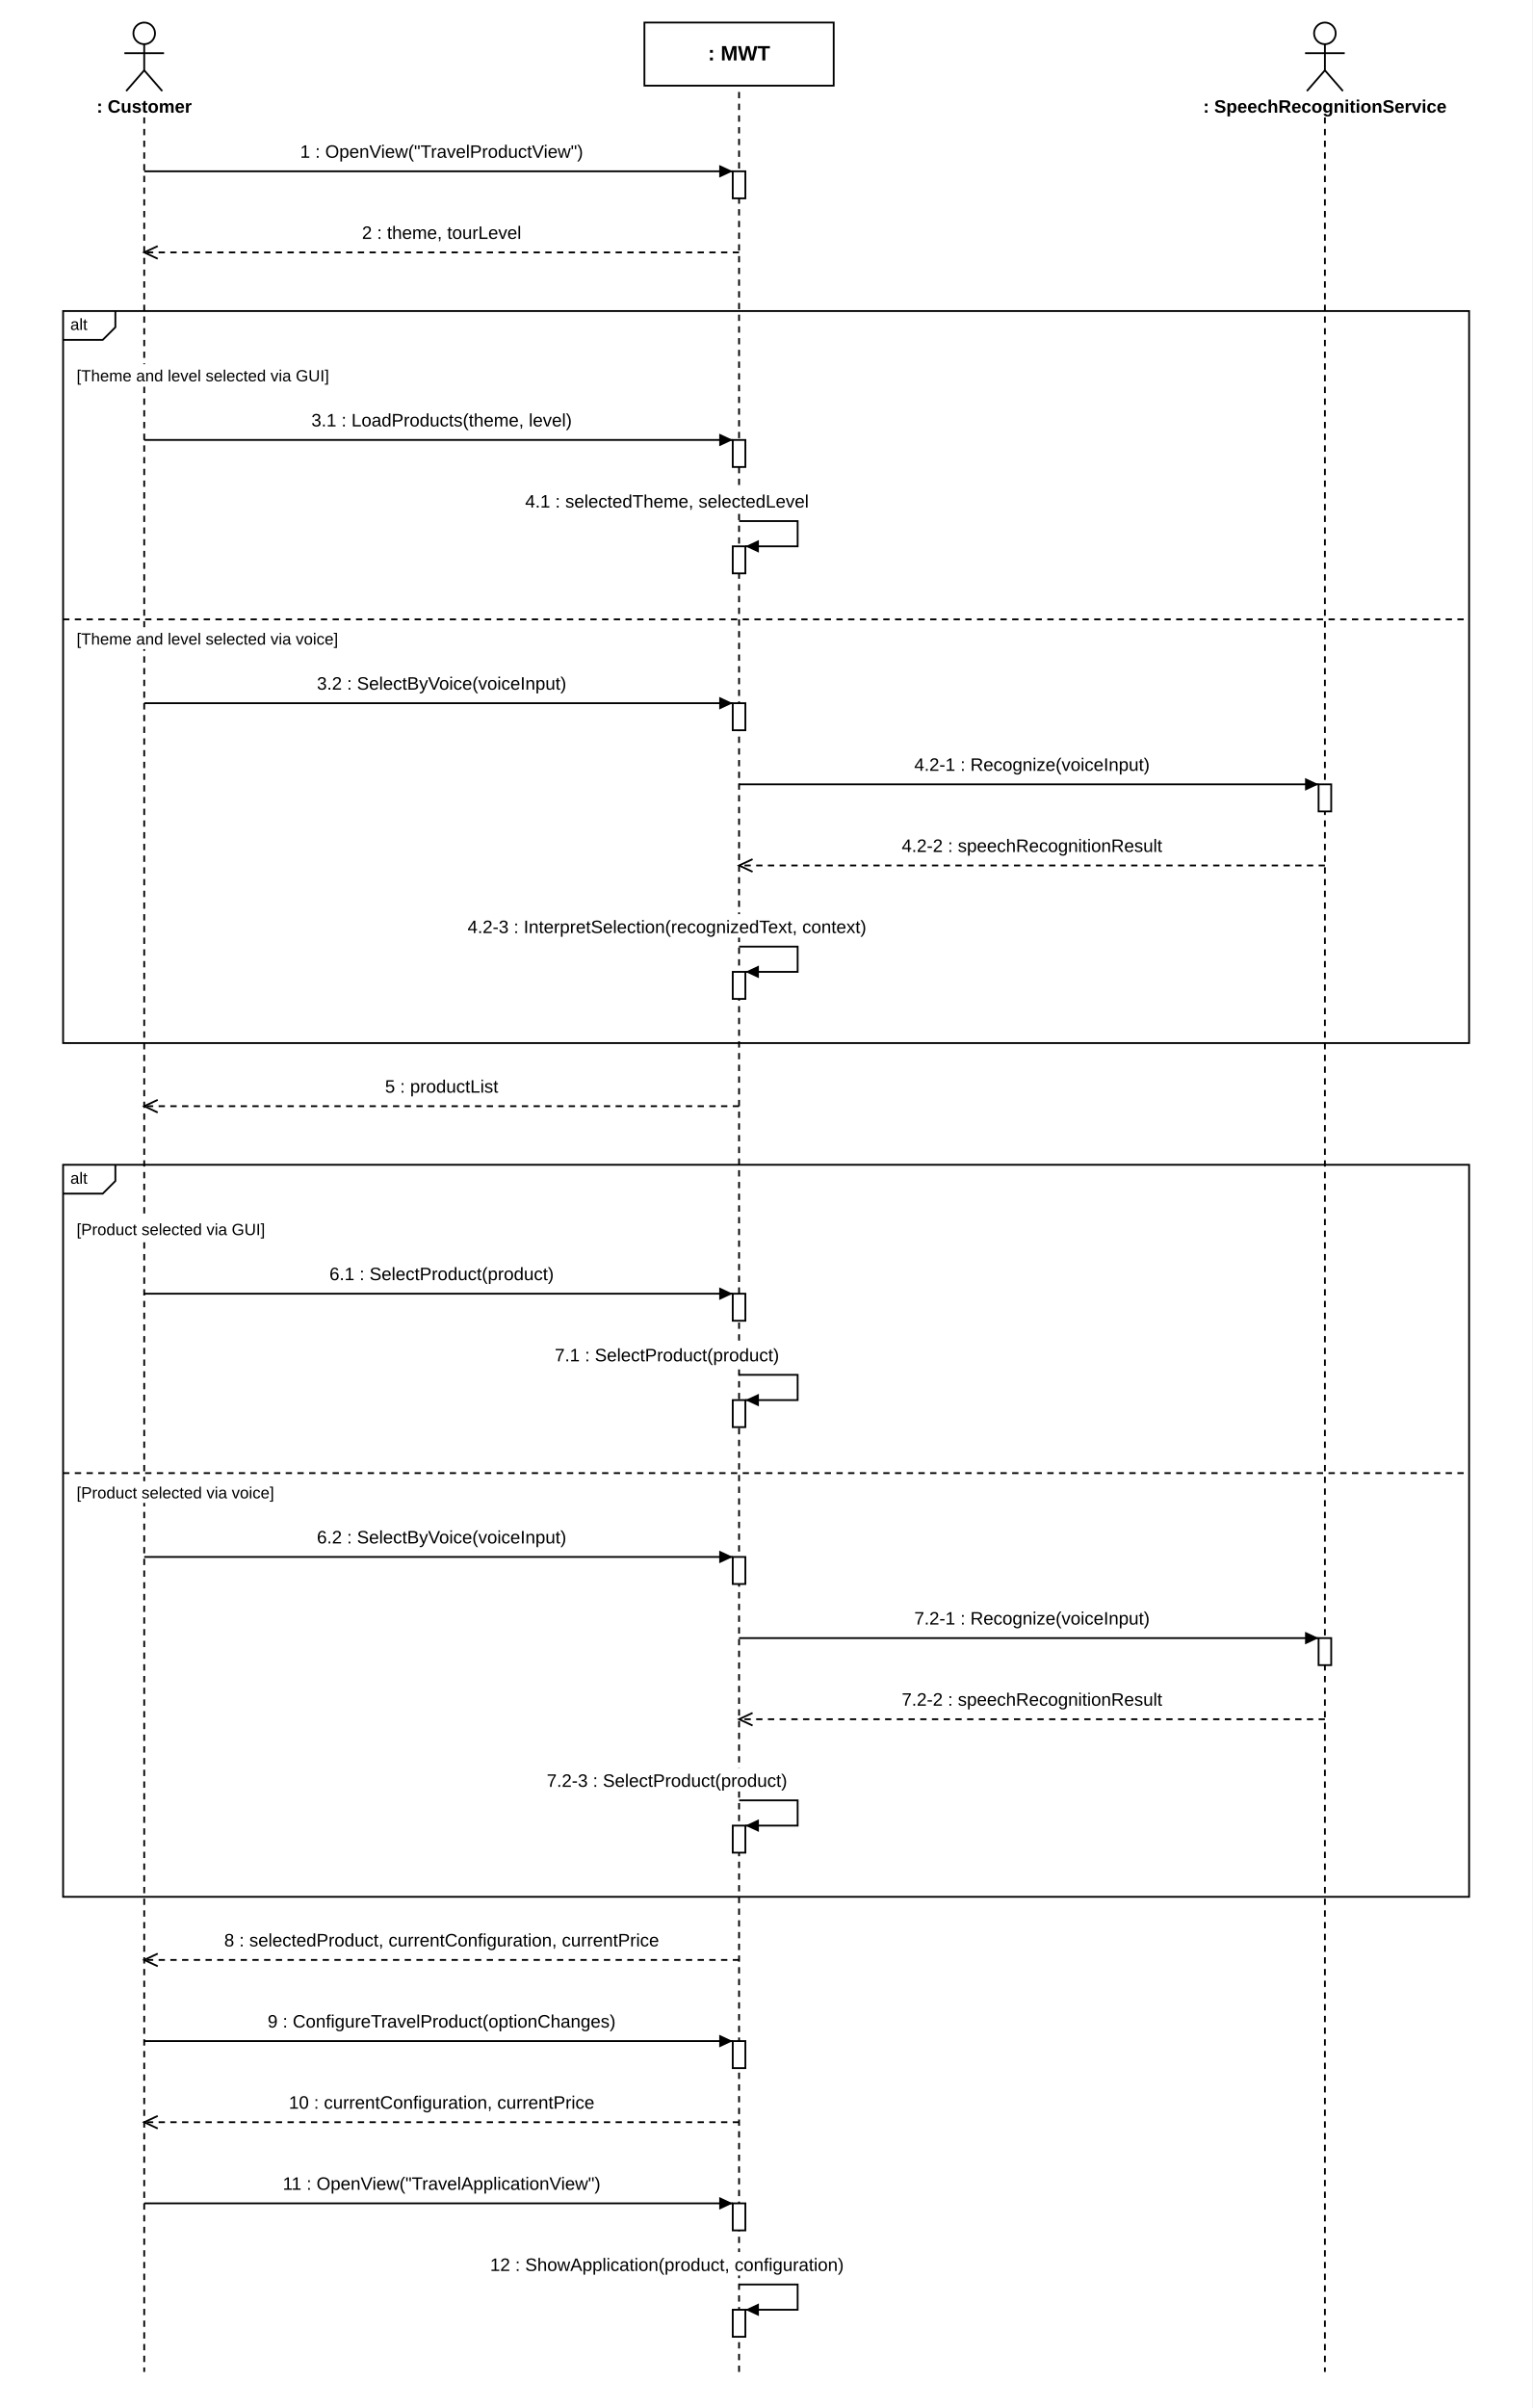
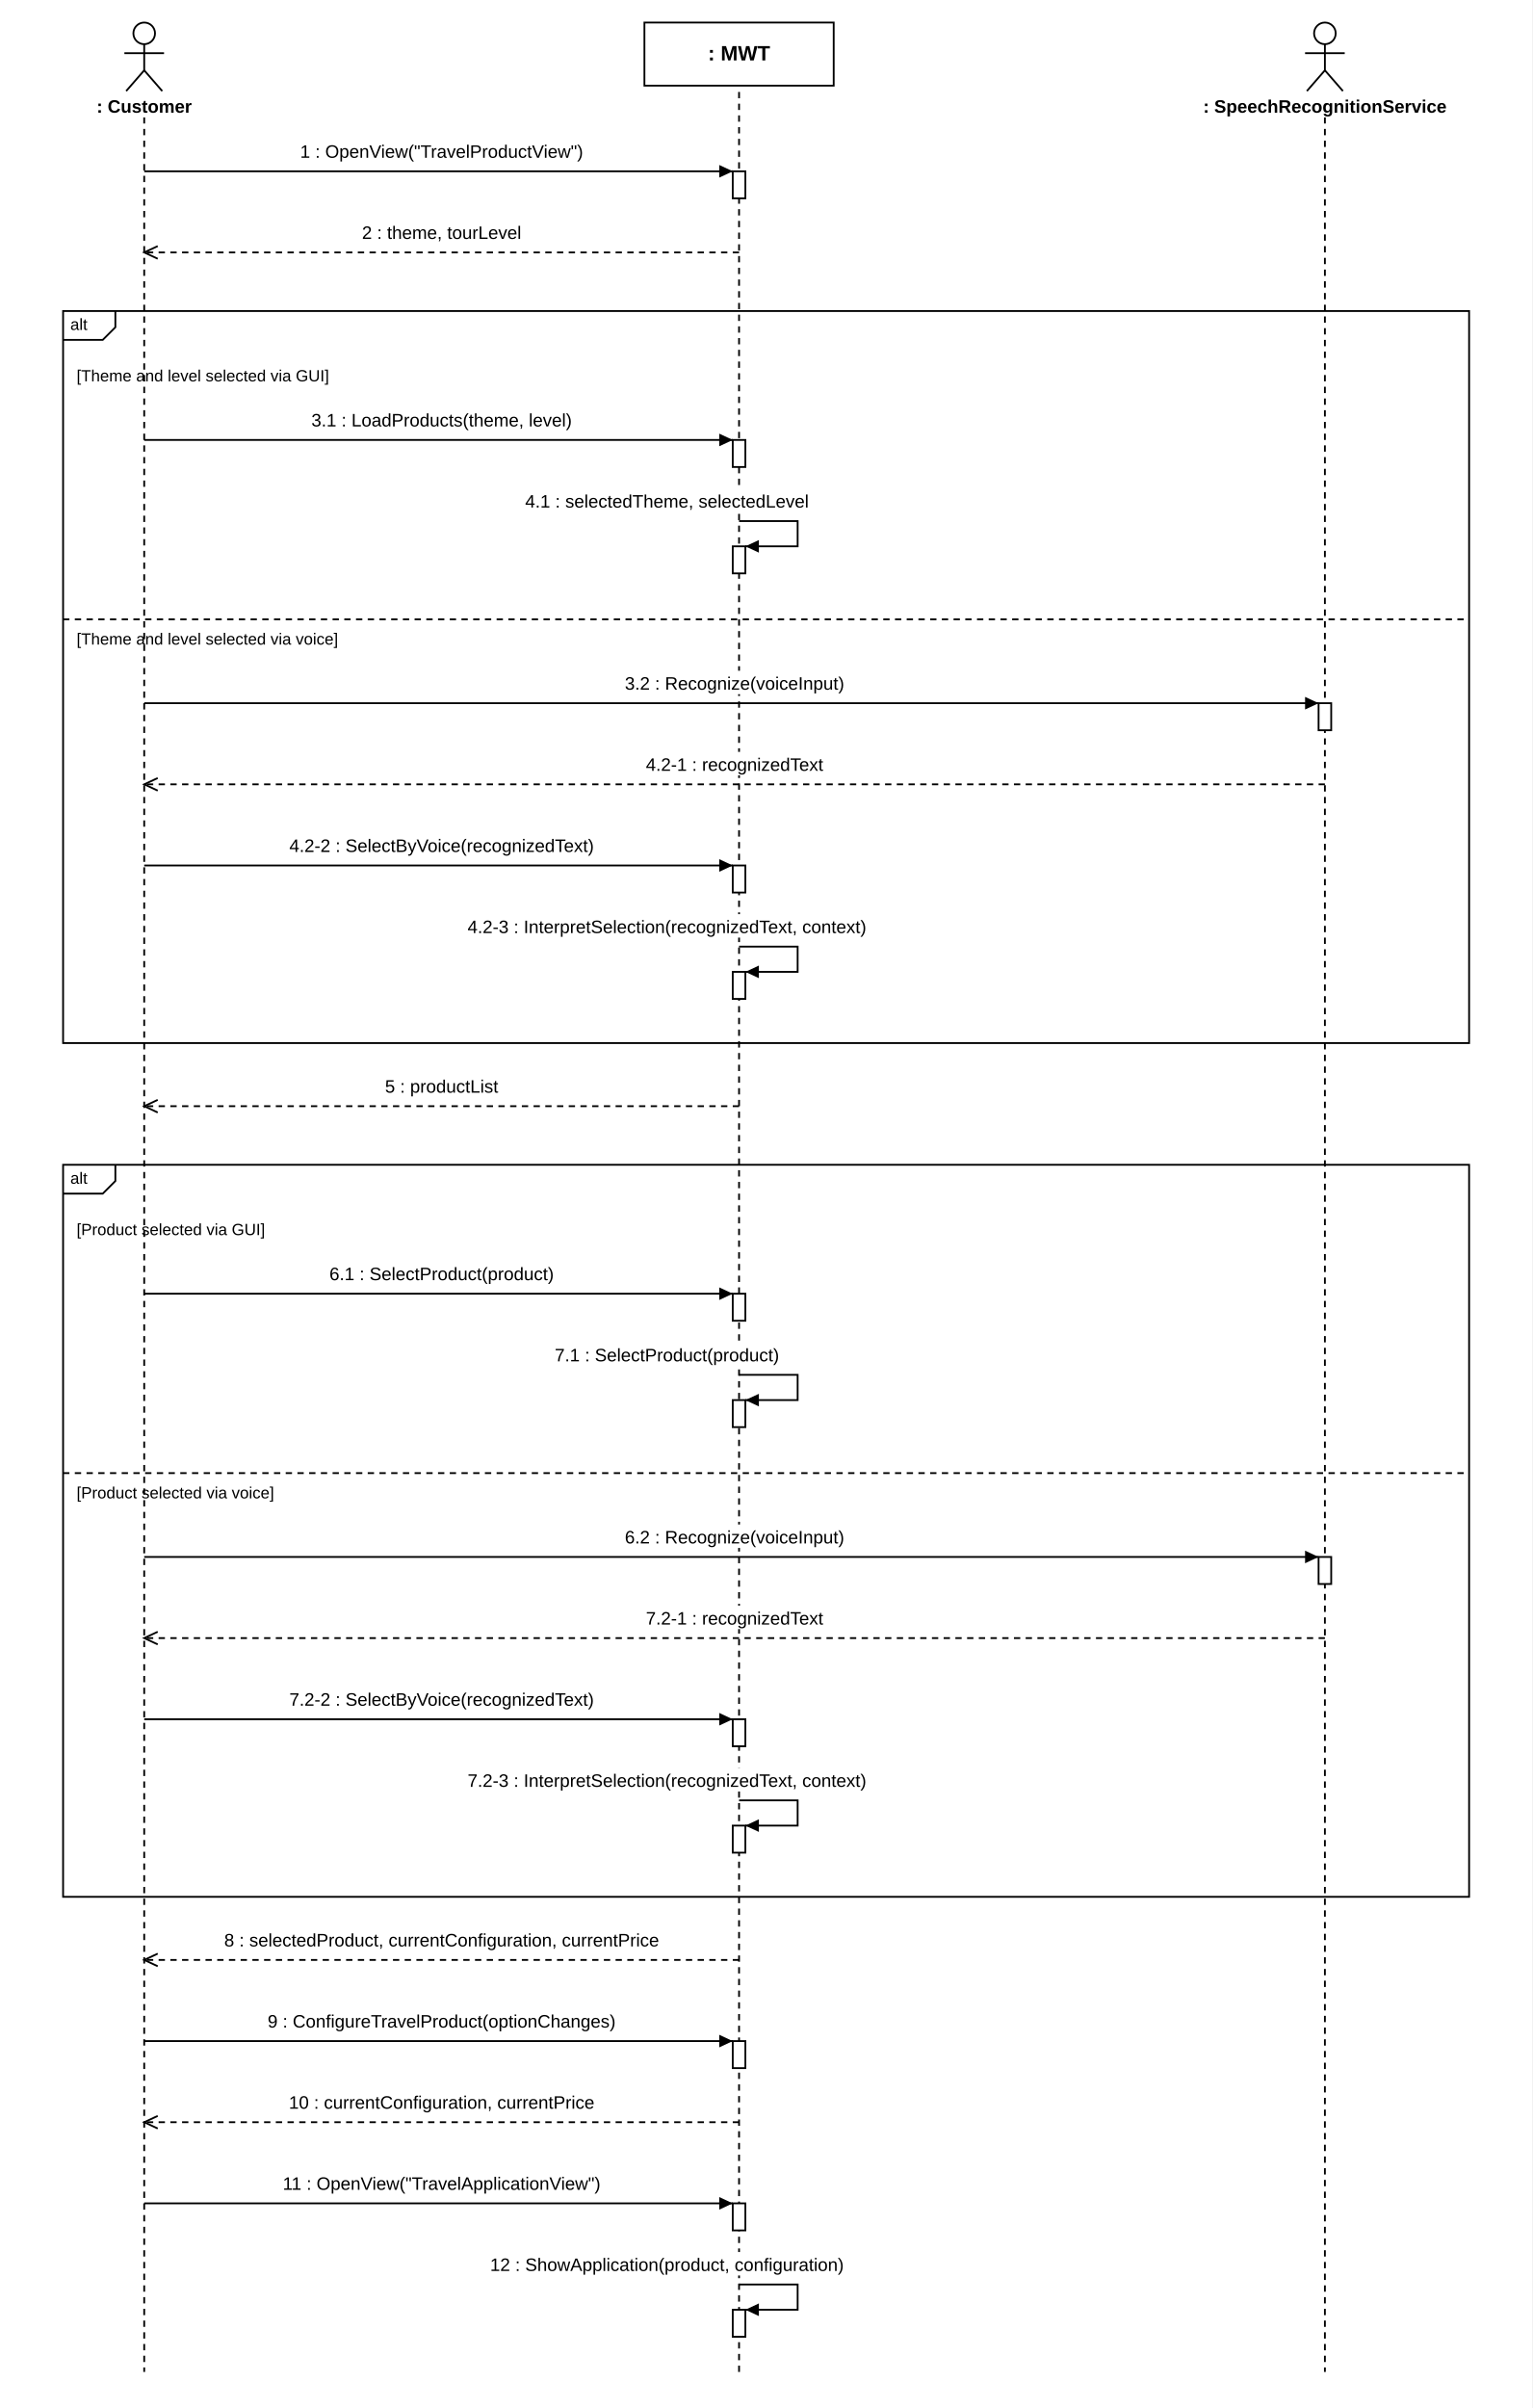
<svg xmlns="http://www.w3.org/2000/svg" width="1700" height="2671" viewBox="0 0 1700 2671">
  <rect width="100%" height="100%" fill="white" />
  <rect x="70" y="345" width="1560" height="812" fill="white" stroke="black" stroke-width="2" />
  <polyline points="70,377 114,377 128,363 128,345" fill="none" stroke="black" stroke-width="2" />
-   <rect x="75" y="347" width="25.0" height="24" fill="white" />
+   <rect x="75" y="347" width="25" height="24" fill="white" />
  <text x="78" y="366" text-anchor="start" font-family="Arial, sans-serif" font-size="18">alt</text>
+   <text x="85" y="423" text-anchor="start" font-family="Arial, sans-serif" font-size="18">[Theme and level selected via GUI]</text>
  <polyline points="70,687 1630,687" fill="none" stroke="black" stroke-width="2" stroke-dasharray="7 6" />
+   <text x="85" y="715" text-anchor="start" font-family="Arial, sans-serif" font-size="18">[Theme and level selected via voice]</text>
  <rect x="70" y="1292" width="1560" height="812" fill="white" stroke="black" stroke-width="2" />
  <polyline points="70,1324 114,1324 128,1310 128,1292" fill="none" stroke="black" stroke-width="2" />
-   <rect x="75" y="1294" width="25.0" height="24" fill="white" />
+   <rect x="75" y="1294" width="25" height="24" fill="white" />
  <text x="78" y="1313" text-anchor="start" font-family="Arial, sans-serif" font-size="18">alt</text>
+   <text x="85" y="1370" text-anchor="start" font-family="Arial, sans-serif" font-size="18">[Product selected via GUI]</text>
  <polyline points="70,1634 1630,1634" fill="none" stroke="black" stroke-width="2" stroke-dasharray="7 6" />
+   <text x="85" y="1662" text-anchor="start" font-family="Arial, sans-serif" font-size="18">[Product selected via voice]</text>
  <polyline points="160,130 160,2631" fill="none" stroke="black" stroke-width="2" stroke-dasharray="7 6" />
  <circle cx="160" cy="37" r="12" fill="white" stroke="black" stroke-width="2" />
  <polyline points="160,49 160,78" fill="none" stroke="black" stroke-width="2" />
  <polyline points="138,59 182,59" fill="none" stroke="black" stroke-width="2" />
  <polyline points="160,78 140,101" fill="none" stroke="black" stroke-width="2" />
  <polyline points="160,78 180,101" fill="none" stroke="black" stroke-width="2" />
-   <rect x="96.0" y="104" width="128.0" height="26" fill="white" />
+   <rect x="101" y="104" width="118" height="26" fill="white" />
  <text x="160" y="125" text-anchor="middle" font-family="Arial, sans-serif" font-size="20" font-weight="bold">: Customer</text>
  <polyline points="820,102 820,2631" fill="none" stroke="black" stroke-width="2" stroke-dasharray="7 6" />
  <rect x="715" y="25" width="210" height="70" fill="white" stroke="black" stroke-width="2" />
-   <rect x="782.5" y="43" width="75.0" height="29" fill="white" />
+   <rect x="779.5" y="43" width="81" height="29" fill="white" />
  <text x="820" y="67" text-anchor="middle" font-family="Arial, sans-serif" font-size="23" font-weight="bold">: MWT</text>
  <polyline points="1470,130 1470,2631" fill="none" stroke="black" stroke-width="2" stroke-dasharray="7 6" />
  <circle cx="1470" cy="37" r="12" fill="white" stroke="black" stroke-width="2" />
  <polyline points="1470,49 1470,78" fill="none" stroke="black" stroke-width="2" />
  <polyline points="1448,59 1492,59" fill="none" stroke="black" stroke-width="2" />
  <polyline points="1470,78 1450,101" fill="none" stroke="black" stroke-width="2" />
  <polyline points="1470,78 1490,101" fill="none" stroke="black" stroke-width="2" />
-   <rect x="1311.5" y="104" width="317.0" height="26" fill="white" />
+   <rect x="1329.5" y="104" width="281" height="26" fill="white" />
  <text x="1470" y="125" text-anchor="middle" font-family="Arial, sans-serif" font-size="20" font-weight="bold">: SpeechRecognitionService</text>
  <rect x="813" y="190" width="14" height="30" fill="white" stroke="black" stroke-width="2" />
  <polyline points="160,190 813,190" fill="none" stroke="black" stroke-width="2" />
  <polygon points="813,190 798,183 798,197" fill="black" />
-   <rect x="330.008" y="154" width="319.984" height="26" fill="white" />
-   <text x="490.0" y="175" text-anchor="middle" font-family="Arial, sans-serif" font-size="20">1 : OpenView("TravelProductView")</text>
+   <rect x="327.008" y="154" width="325.984" height="26" fill="white" />
+   <text x="490" y="175" text-anchor="middle" font-family="Arial, sans-serif" font-size="20">1 : OpenView("TravelProductView")</text>
  <polyline points="820,280 160,280" fill="none" stroke="black" stroke-width="2" stroke-dasharray="7 6" />
  <polyline points="175,273 160,280 175,287" fill="none" stroke="black" stroke-width="2" />
-   <rect x="397.5" y="244" width="185.0" height="26" fill="white" />
-   <text x="490.0" y="265" text-anchor="middle" font-family="Arial, sans-serif" font-size="20">2 : theme, tourLevel</text>
+   <rect x="394.5" y="244" width="191" height="26" fill="white" />
+   <text x="490" y="265" text-anchor="middle" font-family="Arial, sans-serif" font-size="20">2 : theme, tourLevel</text>
  <rect x="813" y="488" width="14" height="30" fill="white" stroke="black" stroke-width="2" />
  <polyline points="160,488 813,488" fill="none" stroke="black" stroke-width="2" />
  <polygon points="813,488 798,481 798,495" fill="black" />
-   <rect x="341.5" y="452" width="297.0" height="26" fill="white" />
-   <text x="490.0" y="473" text-anchor="middle" font-family="Arial, sans-serif" font-size="20">3.1 : LoadProducts(theme, level)</text>
+   <rect x="338.5" y="452" width="303" height="26" fill="white" />
+   <text x="490" y="473" text-anchor="middle" font-family="Arial, sans-serif" font-size="20">3.1 : LoadProducts(theme, level)</text>
  <polyline points="820,578 885,578 885,606 827,606" fill="none" stroke="black" stroke-width="2" />
  <rect x="813" y="606" width="14" height="30" fill="white" stroke="black" stroke-width="2" />
  <polygon points="827,606 842,599 842,613" fill="black" />
-   <rect x="579.5" y="542" width="321.0" height="26" fill="white" />
+   <rect x="576.5" y="542" width="327" height="26" fill="white" />
  <text x="740" y="563" text-anchor="middle" font-family="Arial, sans-serif" font-size="20">4.1 : selectedTheme, selectedLevel</text>
-   <rect x="813" y="780" width="14" height="30" fill="white" stroke="black" stroke-width="2" />
-   <polyline points="160,780 813,780" fill="none" stroke="black" stroke-width="2" />
-   <polygon points="813,780 798,773 798,787" fill="black" />
-   <rect x="348.008" y="744" width="283.984" height="26" fill="white" />
-   <text x="490.0" y="765" text-anchor="middle" font-family="Arial, sans-serif" font-size="20">3.2 : SelectByVoice(voiceInput)</text>
-   <rect x="1463" y="870" width="14" height="30" fill="white" stroke="black" stroke-width="2" />
-   <polyline points="820,870 1463,870" fill="none" stroke="black" stroke-width="2" />
-   <polygon points="1463,870 1448,863 1448,877" fill="black" />
-   <rect x="1011.0" y="834" width="268.0" height="26" fill="white" />
-   <text x="1145.0" y="855" text-anchor="middle" font-family="Arial, sans-serif" font-size="20">4.2-1 : Recognize(voiceInput)</text>
-   <polyline points="1470,960 820,960" fill="none" stroke="black" stroke-width="2" stroke-dasharray="7 6" />
-   <polyline points="835,953 820,960 835,967" fill="none" stroke="black" stroke-width="2" />
-   <rect x="998.0" y="924" width="294.0" height="26" fill="white" />
-   <text x="1145.0" y="945" text-anchor="middle" font-family="Arial, sans-serif" font-size="20">4.2-2 : speechRecognitionResult</text>
+   <rect x="1463" y="780" width="14" height="30" fill="white" stroke="black" stroke-width="2" />
+   <polyline points="160,780 1463,780" fill="none" stroke="black" stroke-width="2" />
+   <polygon points="1463,780 1448,773 1448,787" fill="black" />
+   <rect x="687" y="744" width="256" height="26" fill="white" />
+   <text x="815" y="765" text-anchor="middle" font-family="Arial, sans-serif" font-size="20">3.2 : Recognize(voiceInput)</text>
+   <polyline points="1470,870 160,870" fill="none" stroke="black" stroke-width="2" stroke-dasharray="7 6" />
+   <polyline points="175,863 160,870 175,877" fill="none" stroke="black" stroke-width="2" />
+   <rect x="709.016" y="834" width="211.969" height="26" fill="white" />
+   <text x="815" y="855" text-anchor="middle" font-family="Arial, sans-serif" font-size="20">4.2-1 : recognizedText</text>
+   <rect x="813" y="960" width="14" height="30" fill="white" stroke="black" stroke-width="2" />
+   <polyline points="160,960 813,960" fill="none" stroke="black" stroke-width="2" />
+   <polygon points="813,960 798,953 798,967" fill="black" />
+   <rect x="313.523" y="924" width="352.953" height="26" fill="white" />
+   <text x="490" y="945" text-anchor="middle" font-family="Arial, sans-serif" font-size="20">4.2-2 : SelectByVoice(recognizedText)</text>
  <polyline points="820,1050 885,1050 885,1078 827,1078" fill="none" stroke="black" stroke-width="2" />
  <rect x="813" y="1078" width="14" height="30" fill="white" stroke="black" stroke-width="2" />
  <polygon points="827,1078 842,1071 842,1085" fill="black" />
-   <rect x="513.016" y="1014" width="453.969" height="26" fill="white" />
+   <rect x="510.016" y="1014" width="459.969" height="26" fill="white" />
  <text x="740" y="1035" text-anchor="middle" font-family="Arial, sans-serif" font-size="20">4.2-3 : InterpretSelection(recognizedText, context)</text>
  <polyline points="820,1227 160,1227" fill="none" stroke="black" stroke-width="2" stroke-dasharray="7 6" />
  <polyline points="175,1220 160,1227 175,1234" fill="none" stroke="black" stroke-width="2" />
-   <rect x="423.5" y="1191" width="133.0" height="26" fill="white" />
-   <text x="490.0" y="1212" text-anchor="middle" font-family="Arial, sans-serif" font-size="20">5 : productList</text>
+   <rect x="420.5" y="1191" width="139" height="26" fill="white" />
+   <text x="490" y="1212" text-anchor="middle" font-family="Arial, sans-serif" font-size="20">5 : productList</text>
  <rect x="813" y="1435" width="14" height="30" fill="white" stroke="black" stroke-width="2" />
  <polyline points="160,1435 813,1435" fill="none" stroke="black" stroke-width="2" />
  <polygon points="813,1435 798,1428 798,1442" fill="black" />
-   <rect x="361.5" y="1399" width="257.0" height="26" fill="white" />
-   <text x="490.0" y="1420" text-anchor="middle" font-family="Arial, sans-serif" font-size="20">6.1 : SelectProduct(product)</text>
+   <rect x="358.5" y="1399" width="263" height="26" fill="white" />
+   <text x="490" y="1420" text-anchor="middle" font-family="Arial, sans-serif" font-size="20">6.1 : SelectProduct(product)</text>
  <polyline points="820,1525 885,1525 885,1553 827,1553" fill="none" stroke="black" stroke-width="2" />
  <rect x="813" y="1553" width="14" height="30" fill="white" stroke="black" stroke-width="2" />
  <polygon points="827,1553 842,1546 842,1560" fill="black" />
-   <rect x="611.5" y="1489" width="257.0" height="26" fill="white" />
+   <rect x="608.5" y="1489" width="263" height="26" fill="white" />
  <text x="740" y="1510" text-anchor="middle" font-family="Arial, sans-serif" font-size="20">7.1 : SelectProduct(product)</text>
-   <rect x="813" y="1727" width="14" height="30" fill="white" stroke="black" stroke-width="2" />
-   <polyline points="160,1727 813,1727" fill="none" stroke="black" stroke-width="2" />
-   <polygon points="813,1727 798,1720 798,1734" fill="black" />
-   <rect x="348.008" y="1691" width="283.984" height="26" fill="white" />
-   <text x="490.0" y="1712" text-anchor="middle" font-family="Arial, sans-serif" font-size="20">6.2 : SelectByVoice(voiceInput)</text>
-   <rect x="1463" y="1817" width="14" height="30" fill="white" stroke="black" stroke-width="2" />
-   <polyline points="820,1817 1463,1817" fill="none" stroke="black" stroke-width="2" />
-   <polygon points="1463,1817 1448,1810 1448,1824" fill="black" />
-   <rect x="1011.0" y="1781" width="268.0" height="26" fill="white" />
-   <text x="1145.0" y="1802" text-anchor="middle" font-family="Arial, sans-serif" font-size="20">7.2-1 : Recognize(voiceInput)</text>
-   <polyline points="1470,1907 820,1907" fill="none" stroke="black" stroke-width="2" stroke-dasharray="7 6" />
-   <polyline points="835,1900 820,1907 835,1914" fill="none" stroke="black" stroke-width="2" />
-   <rect x="998.0" y="1871" width="294.0" height="26" fill="white" />
-   <text x="1145.0" y="1892" text-anchor="middle" font-family="Arial, sans-serif" font-size="20">7.2-2 : speechRecognitionResult</text>
+   <rect x="1463" y="1727" width="14" height="30" fill="white" stroke="black" stroke-width="2" />
+   <polyline points="160,1727 1463,1727" fill="none" stroke="black" stroke-width="2" />
+   <polygon points="1463,1727 1448,1720 1448,1734" fill="black" />
+   <rect x="687" y="1691" width="256" height="26" fill="white" />
+   <text x="815" y="1712" text-anchor="middle" font-family="Arial, sans-serif" font-size="20">6.2 : Recognize(voiceInput)</text>
+   <polyline points="1470,1817 160,1817" fill="none" stroke="black" stroke-width="2" stroke-dasharray="7 6" />
+   <polyline points="175,1810 160,1817 175,1824" fill="none" stroke="black" stroke-width="2" />
+   <rect x="709.016" y="1781" width="211.969" height="26" fill="white" />
+   <text x="815" y="1802" text-anchor="middle" font-family="Arial, sans-serif" font-size="20">7.2-1 : recognizedText</text>
+   <rect x="813" y="1907" width="14" height="30" fill="white" stroke="black" stroke-width="2" />
+   <polyline points="160,1907 813,1907" fill="none" stroke="black" stroke-width="2" />
+   <polygon points="813,1907 798,1900 798,1914" fill="black" />
+   <rect x="313.523" y="1871" width="352.953" height="26" fill="white" />
+   <text x="490" y="1892" text-anchor="middle" font-family="Arial, sans-serif" font-size="20">7.2-2 : SelectByVoice(recognizedText)</text>
  <polyline points="820,1997 885,1997 885,2025 827,2025" fill="none" stroke="black" stroke-width="2" />
  <rect x="813" y="2025" width="14" height="30" fill="white" stroke="black" stroke-width="2" />
  <polygon points="827,2025 842,2018 842,2032" fill="black" />
-   <rect x="602.5" y="1961" width="275.0" height="26" fill="white" />
-   <text x="740" y="1982" text-anchor="middle" font-family="Arial, sans-serif" font-size="20">7.2-3 : SelectProduct(product)</text>
+   <rect x="510.016" y="1961" width="459.969" height="26" fill="white" />
+   <text x="740" y="1982" text-anchor="middle" font-family="Arial, sans-serif" font-size="20">7.2-3 : InterpretSelection(recognizedText, context)</text>
  <polyline points="820,2174 160,2174" fill="none" stroke="black" stroke-width="2" stroke-dasharray="7 6" />
  <polyline points="175,2167 160,2174 175,2181" fill="none" stroke="black" stroke-width="2" />
-   <rect x="244.5" y="2138" width="491.0" height="26" fill="white" />
-   <text x="490.0" y="2159" text-anchor="middle" font-family="Arial, sans-serif" font-size="20">8 : selectedProduct, currentConfiguration, currentPrice</text>
+   <rect x="241.5" y="2138" width="497" height="26" fill="white" />
+   <text x="490" y="2159" text-anchor="middle" font-family="Arial, sans-serif" font-size="20">8 : selectedProduct, currentConfiguration, currentPrice</text>
  <rect x="813" y="2264" width="14" height="30" fill="white" stroke="black" stroke-width="2" />
  <polyline points="160,2264 813,2264" fill="none" stroke="black" stroke-width="2" />
  <polygon points="813,2264 798,2257 798,2271" fill="black" />
-   <rect x="294.008" y="2228" width="391.984" height="26" fill="white" />
-   <text x="490.0" y="2249" text-anchor="middle" font-family="Arial, sans-serif" font-size="20">9 : ConfigureTravelProduct(optionChanges)</text>
+   <rect x="291.008" y="2228" width="397.984" height="26" fill="white" />
+   <text x="490" y="2249" text-anchor="middle" font-family="Arial, sans-serif" font-size="20">9 : ConfigureTravelProduct(optionChanges)</text>
  <polyline points="820,2354 160,2354" fill="none" stroke="black" stroke-width="2" stroke-dasharray="7 6" />
  <polyline points="175,2347 160,2354 175,2361" fill="none" stroke="black" stroke-width="2" />
-   <rect x="316.5" y="2318" width="347.0" height="26" fill="white" />
-   <text x="490.0" y="2339" text-anchor="middle" font-family="Arial, sans-serif" font-size="20">10 : currentConfiguration, currentPrice</text>
+   <rect x="313.5" y="2318" width="353" height="26" fill="white" />
+   <text x="490" y="2339" text-anchor="middle" font-family="Arial, sans-serif" font-size="20">10 : currentConfiguration, currentPrice</text>
  <rect x="813" y="2444" width="14" height="30" fill="white" stroke="black" stroke-width="2" />
  <polyline points="160,2444 813,2444" fill="none" stroke="black" stroke-width="2" />
  <polygon points="813,2444 798,2437 798,2451" fill="black" />
-   <rect x="311.016" y="2408" width="357.969" height="26" fill="white" />
-   <text x="490.0" y="2429" text-anchor="middle" font-family="Arial, sans-serif" font-size="20">11 : OpenView("TravelApplicationView")</text>
+   <rect x="308.016" y="2408" width="363.969" height="26" fill="white" />
+   <text x="490" y="2429" text-anchor="middle" font-family="Arial, sans-serif" font-size="20">11 : OpenView("TravelApplicationView")</text>
  <polyline points="820,2534 885,2534 885,2562 827,2562" fill="none" stroke="black" stroke-width="2" />
  <rect x="813" y="2562" width="14" height="30" fill="white" stroke="black" stroke-width="2" />
  <polygon points="827,2562 842,2555 842,2569" fill="black" />
-   <rect x="541.0" y="2498" width="398.0" height="26" fill="white" />
+   <rect x="538" y="2498" width="404" height="26" fill="white" />
  <text x="740" y="2519" text-anchor="middle" font-family="Arial, sans-serif" font-size="20">12 : ShowApplication(product, configuration)</text>
-   <rect x="82" y="404" width="286.0" height="24" fill="white" />
-   <text x="85" y="423" text-anchor="start" font-family="Arial, sans-serif" font-size="18">[Theme and level selected via GUI]</text>
-   <rect x="82" y="696" width="296.0" height="24" fill="white" />
-   <text x="85" y="715" text-anchor="start" font-family="Arial, sans-serif" font-size="18">[Theme and level selected via voice]</text>
-   <rect x="82" y="1351" width="215.0" height="24" fill="white" />
-   <text x="85" y="1370" text-anchor="start" font-family="Arial, sans-serif" font-size="18">[Product selected via GUI]</text>
-   <rect x="82" y="1643" width="225.0" height="24" fill="white" />
-   <text x="85" y="1662" text-anchor="start" font-family="Arial, sans-serif" font-size="18">[Product selected via voice]</text>
</svg>
